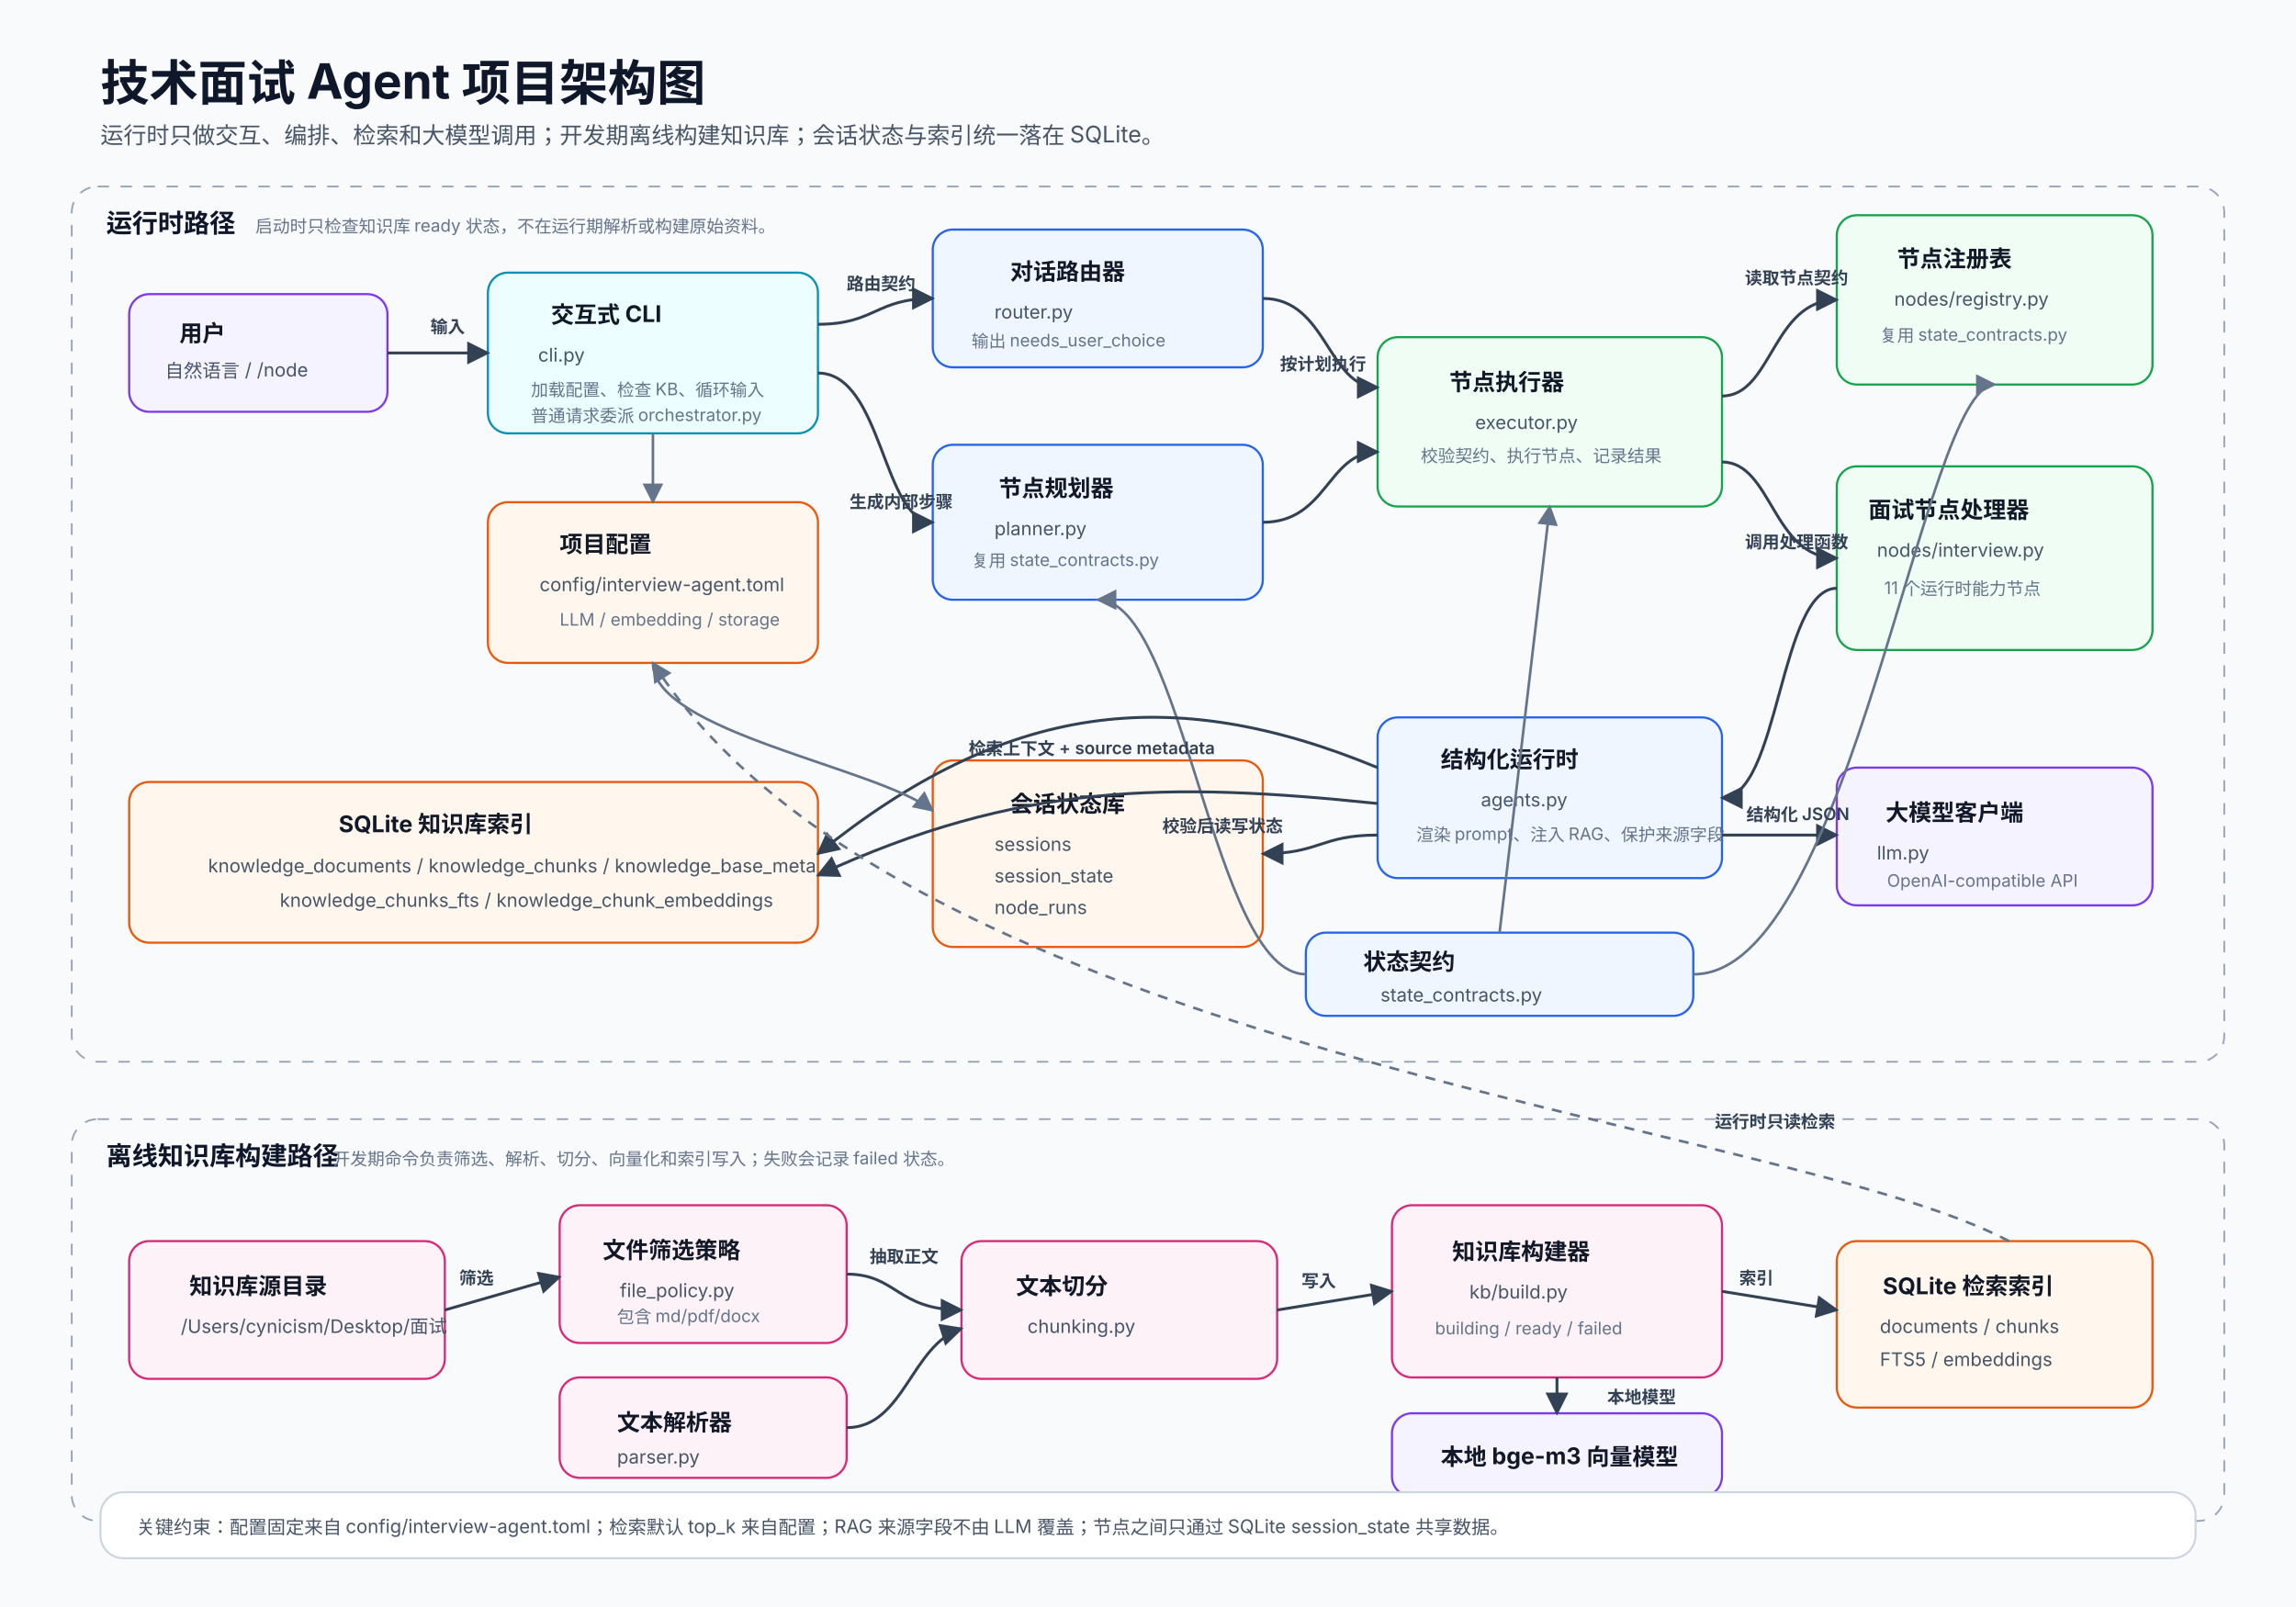
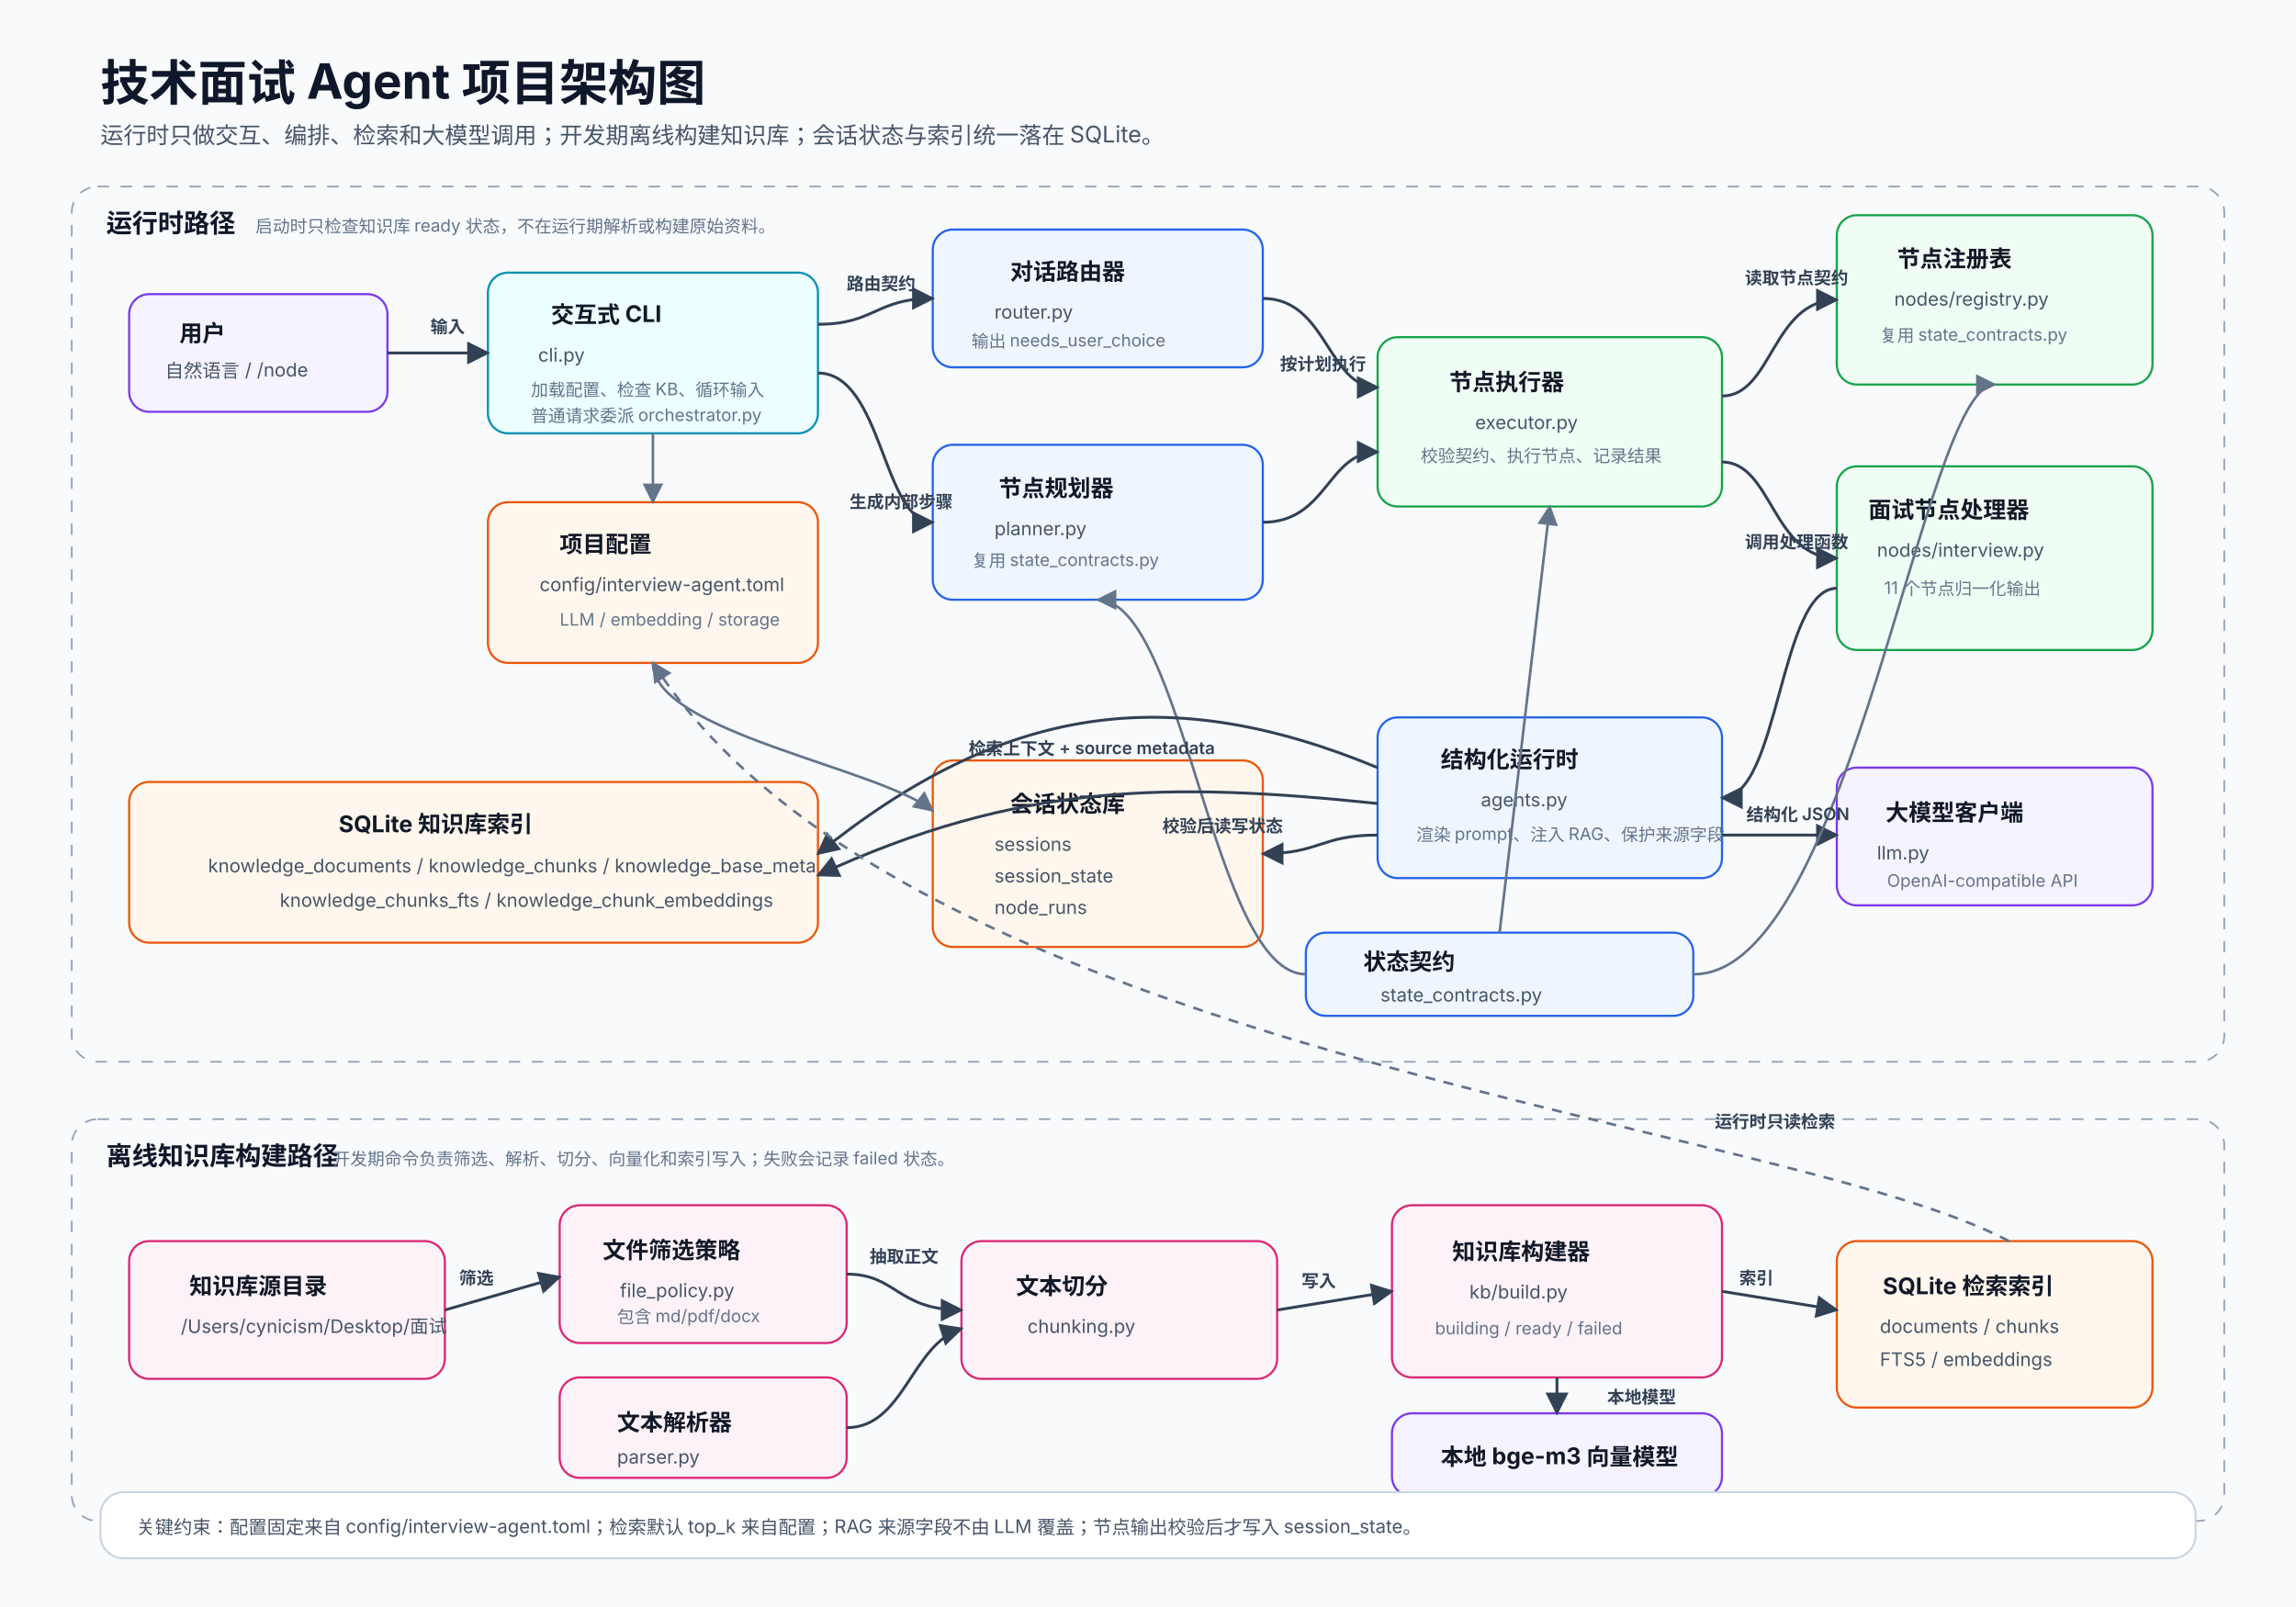
<svg xmlns="http://www.w3.org/2000/svg" width="1600" height="1120" viewBox="0 0 1600 1120" role="img" aria-labelledby="title desc">
  <defs>
    <marker id="arrow" viewBox="0 0 10 10" refX="9" refY="5" markerWidth="8" markerHeight="8" orient="auto-start-reverse">
      <path d="M 0 0 L 10 5 L 0 10 z" fill="#334155" />
    </marker>
    <marker id="soft-arrow" viewBox="0 0 10 10" refX="9" refY="5" markerWidth="8" markerHeight="8" orient="auto-start-reverse">
      <path d="M 0 0 L 10 5 L 0 10 z" fill="#64748b" />
    </marker>
    <style>
      .canvas { fill: #f8fafc; }
      .title { font: 700 34px -apple-system, BlinkMacSystemFont, "Segoe UI", sans-serif; fill: #0f172a; }
      .subtitle { font: 400 16px -apple-system, BlinkMacSystemFont, "Segoe UI", sans-serif; fill: #475569; }
      .section-title { font: 700 18px -apple-system, BlinkMacSystemFont, "Segoe UI", sans-serif; fill: #0f172a; }
      .label { font: 700 16px -apple-system, BlinkMacSystemFont, "Segoe UI", sans-serif; fill: #111827; }
      .small { font: 400 13px -apple-system, BlinkMacSystemFont, "Segoe UI", sans-serif; fill: #475569; }
      .tiny { font: 400 12px -apple-system, BlinkMacSystemFont, "Segoe UI", sans-serif; fill: #64748b; }
      .note { font: 600 12px -apple-system, BlinkMacSystemFont, "Segoe UI", sans-serif; fill: #334155; }
      .panel { fill: #ffffff; stroke: #cbd5e1; stroke-width: 1.4; rx: 16; }
      .runtime { fill: #ecfeff; stroke: #0891b2; stroke-width: 1.5; rx: 14; }
      .logic { fill: #eff6ff; stroke: #2563eb; stroke-width: 1.5; rx: 14; }
      .exec { fill: #f0fdf4; stroke: #16a34a; stroke-width: 1.5; rx: 14; }
      .data { fill: #fff7ed; stroke: #ea580c; stroke-width: 1.5; rx: 14; }
      .offline { fill: #fdf2f8; stroke: #db2777; stroke-width: 1.5; rx: 14; }
      .external { fill: #f5f3ff; stroke: #7c3aed; stroke-width: 1.5; rx: 14; }
      .line { stroke: #334155; stroke-width: 2; fill: none; marker-end: url(#arrow); }
      .soft-line { stroke: #64748b; stroke-width: 1.8; fill: none; marker-end: url(#soft-arrow); }
      .dash-line { stroke: #64748b; stroke-width: 1.8; stroke-dasharray: 7 6; fill: none; marker-end: url(#soft-arrow); }
      .boundary { fill: none; stroke: #94a3b8; stroke-width: 1.2; stroke-dasharray: 8 8; rx: 18; }
    </style>
  </defs>
  <rect class="canvas" x="0" y="0" width="1600" height="1120" />
  <text class="title" x="70" y="70">技术面试 Agent 项目架构图</text>
  <text class="subtitle" x="70" y="100">运行时只做交互、编排、检索和大模型调用；开发期离线构建知识库；会话状态与索引统一落在 SQLite。</text>
  <rect class="boundary" x="50" y="130" width="1500" height="610" />
  <text class="section-title" x="74" y="162">运行时路径</text>
  <text class="tiny" x="178" y="162">启动时只检查知识库 ready 状态，不在运行期解析或构建原始资料。</text>
  <rect class="external" x="90" y="205" width="180" height="82" />
  <text class="label" x="125" y="238">用户</text>
  <text class="small" x="115" y="263">自然语言 / /node</text>
  <rect class="runtime" x="340" y="190" width="230" height="112" />
  <text class="label" x="384" y="225">交互式 CLI</text>
  <text class="small" x="375" y="252">cli.py</text>
  <text class="tiny" x="370" y="276">加载配置、检查 KB、循环输入</text>
  <text class="tiny" x="370" y="294">普通请求委派 orchestrator.py</text>
  <rect class="data" x="340" y="350" width="230" height="112" />
  <text class="label" x="390" y="385">项目配置</text>
  <text class="small" x="376" y="412">config/interview-agent.toml</text>
  <text class="tiny" x="390" y="436">LLM / embedding / storage</text>
  <rect class="logic" x="650" y="160" width="230" height="96" />
  <text class="label" x="704" y="195">对话路由器</text>
  <text class="small" x="693" y="222">router.py</text>
  <text class="tiny" x="677" y="242">输出 needs_user_choice</text>
  <rect class="logic" x="650" y="310" width="230" height="108" />
  <text class="label" x="696" y="346">节点规划器</text>
  <text class="small" x="693" y="373">planner.py</text>
  <text class="tiny" x="677" y="395">复用 state_contracts.py</text>
  <rect class="exec" x="960" y="235" width="240" height="118" />
  <text class="label" x="1010" y="272">节点执行器</text>
  <text class="small" x="1028" y="299">executor.py</text>
  <text class="tiny" x="990" y="322">校验契约、执行节点、记录结果</text>
  <rect class="exec" x="1280" y="150" width="220" height="118" />
  <text class="label" x="1322" y="186">节点注册表</text>
  <text class="small" x="1320" y="213">nodes/registry.py</text>
  <text class="tiny" x="1310" y="238">复用 state_contracts.py</text>
  <rect class="exec" x="1280" y="325" width="220" height="128" />
  <text class="label" x="1302" y="361">面试节点处理器</text>
  <text class="small" x="1308" y="388">nodes/interview.py</text>
-   <text class="tiny" x="1313" y="414">11 个运行时能力节点</text>
+   <text class="tiny" x="1313" y="414">11 个节点归一化输出</text>
  <rect class="logic" x="960" y="500" width="240" height="112" />
  <text class="label" x="1004" y="535">结构化运行时</text>
  <text class="small" x="1032" y="562">agents.py</text>
  <text class="tiny" x="987" y="586">渲染 prompt、注入 RAG、保护来源字段</text>
  <rect class="external" x="1280" y="535" width="220" height="96" />
  <text class="label" x="1314" y="572">大模型客户端</text>
  <text class="small" x="1308" y="599">llm.py</text>
  <text class="tiny" x="1315" y="618">OpenAI-compatible API</text>
  <rect class="data" x="650" y="530" width="230" height="130" />
  <text class="label" x="704" y="566">会话状态库</text>
  <text class="small" x="693" y="593">sessions</text>
  <text class="small" x="693" y="615">session_state</text>
  <text class="small" x="693" y="637">node_runs</text>
  <rect class="logic" x="910" y="650" width="270" height="58" />
  <text class="label" x="950" y="676">状态契约</text>
  <text class="small" x="962" y="698">state_contracts.py</text>
  <rect class="data" x="90" y="545" width="480" height="112" />
  <text class="label" x="236" y="580">SQLite 知识库索引</text>
  <text class="small" x="145" y="608">knowledge_documents / knowledge_chunks / knowledge_base_meta</text>
  <text class="small" x="195" y="632">knowledge_chunks_fts / knowledge_chunk_embeddings</text>
  <path class="line" d="M 270 246 L 340 246" />
  <path class="soft-line" d="M 455 302 L 455 350" />
  <path class="line" d="M 570 226 C 610 226 610 208 650 208" />
  <path class="line" d="M 570 260 C 615 260 615 364 650 364" />
  <path class="line" d="M 880 208 C 925 208 925 270 960 270" />
  <path class="line" d="M 880 364 C 925 364 925 315 960 315" />
  <path class="line" d="M 1200 276 C 1235 276 1235 209 1280 209" />
  <path class="line" d="M 1200 322 C 1235 322 1235 389 1280 389" />
  <path class="line" d="M 1280 410 C 1240 410 1240 556 1200 556" />
  <path class="line" d="M 1200 582 L 1280 582" />
  <path class="line" d="M 960 582 C 920 582 920 595 880 595" />
  <path class="soft-line" d="M 910 679 C 845 679 825 418 765 418" />
  <path class="soft-line" d="M 1045 650 L 1080 353" />
  <path class="soft-line" d="M 1180 679 C 1290 680 1340 268 1390 268" />
  <path class="line" d="M 960 535 C 815 475 700 490 570 595" />
  <path class="line" d="M 960 560 C 815 545 710 545 570 610" />
  <path class="soft-line" d="M 455 462 C 455 510 612 535 650 565" />
  <text class="note" x="300" y="232">输入</text>
  <text class="note" x="590" y="202">路由契约</text>
  <text class="note" x="592" y="354">生成内部步骤</text>
  <text class="note" x="892" y="258">按计划执行</text>
  <text class="note" x="1216" y="198">读取节点契约</text>
  <text class="note" x="1216" y="382">调用处理函数</text>
  <text class="note" x="1217" y="572">结构化 JSON</text>
  <text class="note" x="810" y="580">校验后读写状态</text>
  <text class="note" x="675" y="526">检索上下文 + source metadata</text>
  <rect class="boundary" x="50" y="780" width="1500" height="280" />
  <text class="section-title" x="74" y="812">离线知识库构建路径</text>
  <text class="tiny" x="232" y="812">开发期命令负责筛选、解析、切分、向量化和索引写入；失败会记录 failed 状态。</text>
  <rect class="offline" x="90" y="865" width="220" height="96" />
  <text class="label" x="132" y="902">知识库源目录</text>
  <text class="small" x="126" y="929">/Users/cynicism/Desktop/面试</text>
  <rect class="offline" x="390" y="840" width="200" height="96" />
  <text class="label" x="420" y="877">文件筛选策略</text>
  <text class="small" x="432" y="904">file_policy.py</text>
  <text class="tiny" x="430" y="922">包含 md/pdf/docx</text>
  <rect class="offline" x="390" y="960" width="200" height="70" />
  <text class="label" x="430" y="997">文本解析器</text>
  <text class="small" x="430" y="1020">parser.py</text>
  <rect class="offline" x="670" y="865" width="220" height="96" />
  <text class="label" x="708" y="902">文本切分</text>
  <text class="small" x="716" y="929">chunking.py</text>
  <rect class="offline" x="970" y="840" width="230" height="120" />
  <text class="label" x="1012" y="878">知识库构建器</text>
  <text class="small" x="1024" y="905">kb/build.py</text>
  <text class="tiny" x="1000" y="930">building / ready / failed</text>
  <rect class="external" x="970" y="985" width="230" height="58" />
  <text class="label" x="1004" y="1021">本地 bge-m3 向量模型</text>
  <rect class="data" x="1280" y="865" width="220" height="116" />
  <text class="label" x="1312" y="902">SQLite 检索索引</text>
  <text class="small" x="1310" y="929">documents / chunks</text>
  <text class="small" x="1310" y="952">FTS5 / embeddings</text>
  <path class="line" d="M 310 913 L 390 890" />
  <path class="line" d="M 590 888 C 625 888 625 913 670 913" />
  <path class="line" d="M 590 995 C 630 995 635 937 670 926" />
  <path class="line" d="M 890 913 L 970 900" />
  <path class="line" d="M 1085 960 L 1085 985" />
  <path class="line" d="M 1200 900 L 1280 913" />
  <path class="dash-line" d="M 1400 865 C 1240 780 630 735 455 462" />
  <text class="note" x="320" y="895">筛选</text>
  <text class="note" x="606" y="880">抽取正文</text>
  <text class="note" x="907" y="897">写入</text>
  <text class="note" x="1212" y="895">索引</text>
  <text class="note" x="1120" y="978">本地模型</text>
  <text class="note" x="1195" y="786">运行时只读检索</text>
  <rect class="panel" x="70" y="1040" width="1460" height="46" />
-   <text class="small" x="95" y="1069">关键约束：配置固定来自 config/interview-agent.toml；检索默认 top_k 来自配置；RAG 来源字段不由 LLM 覆盖；节点之间只通过 SQLite session_state 共享数据。</text>
+   <text class="small" x="95" y="1069">关键约束：配置固定来自 config/interview-agent.toml；检索默认 top_k 来自配置；RAG 来源字段不由 LLM 覆盖；节点输出校验后才写入 session_state。</text>
</svg>
